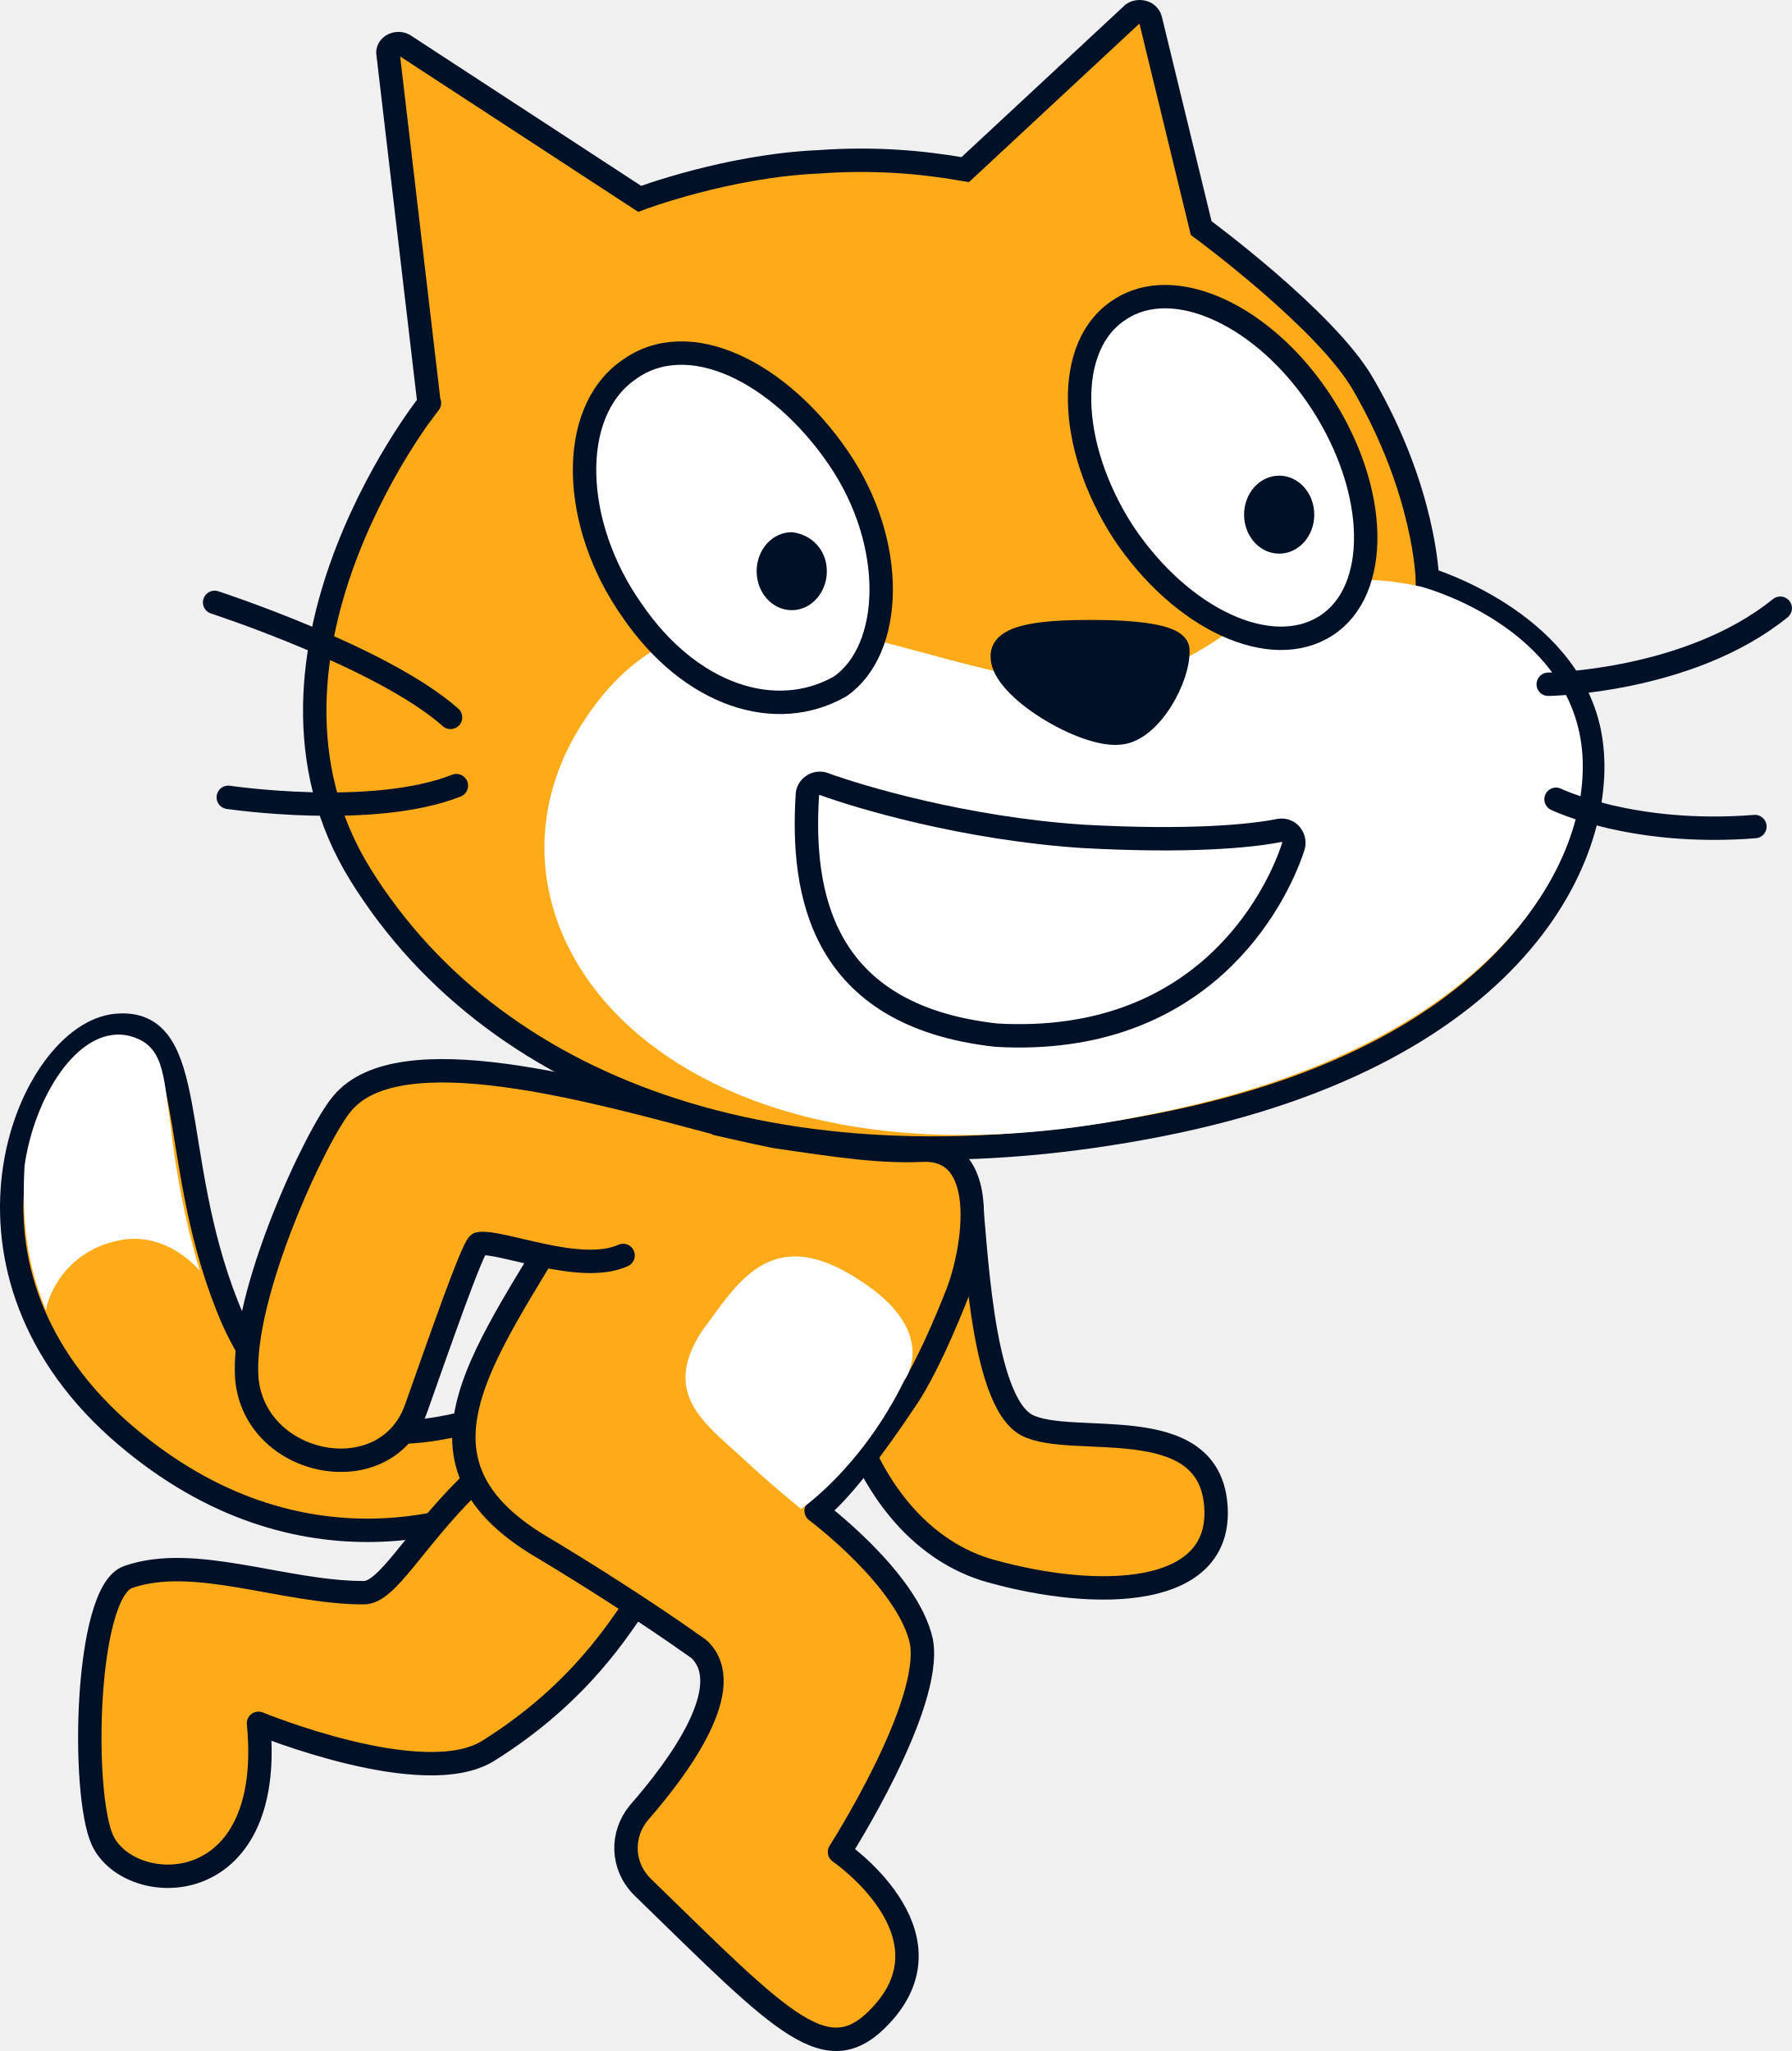
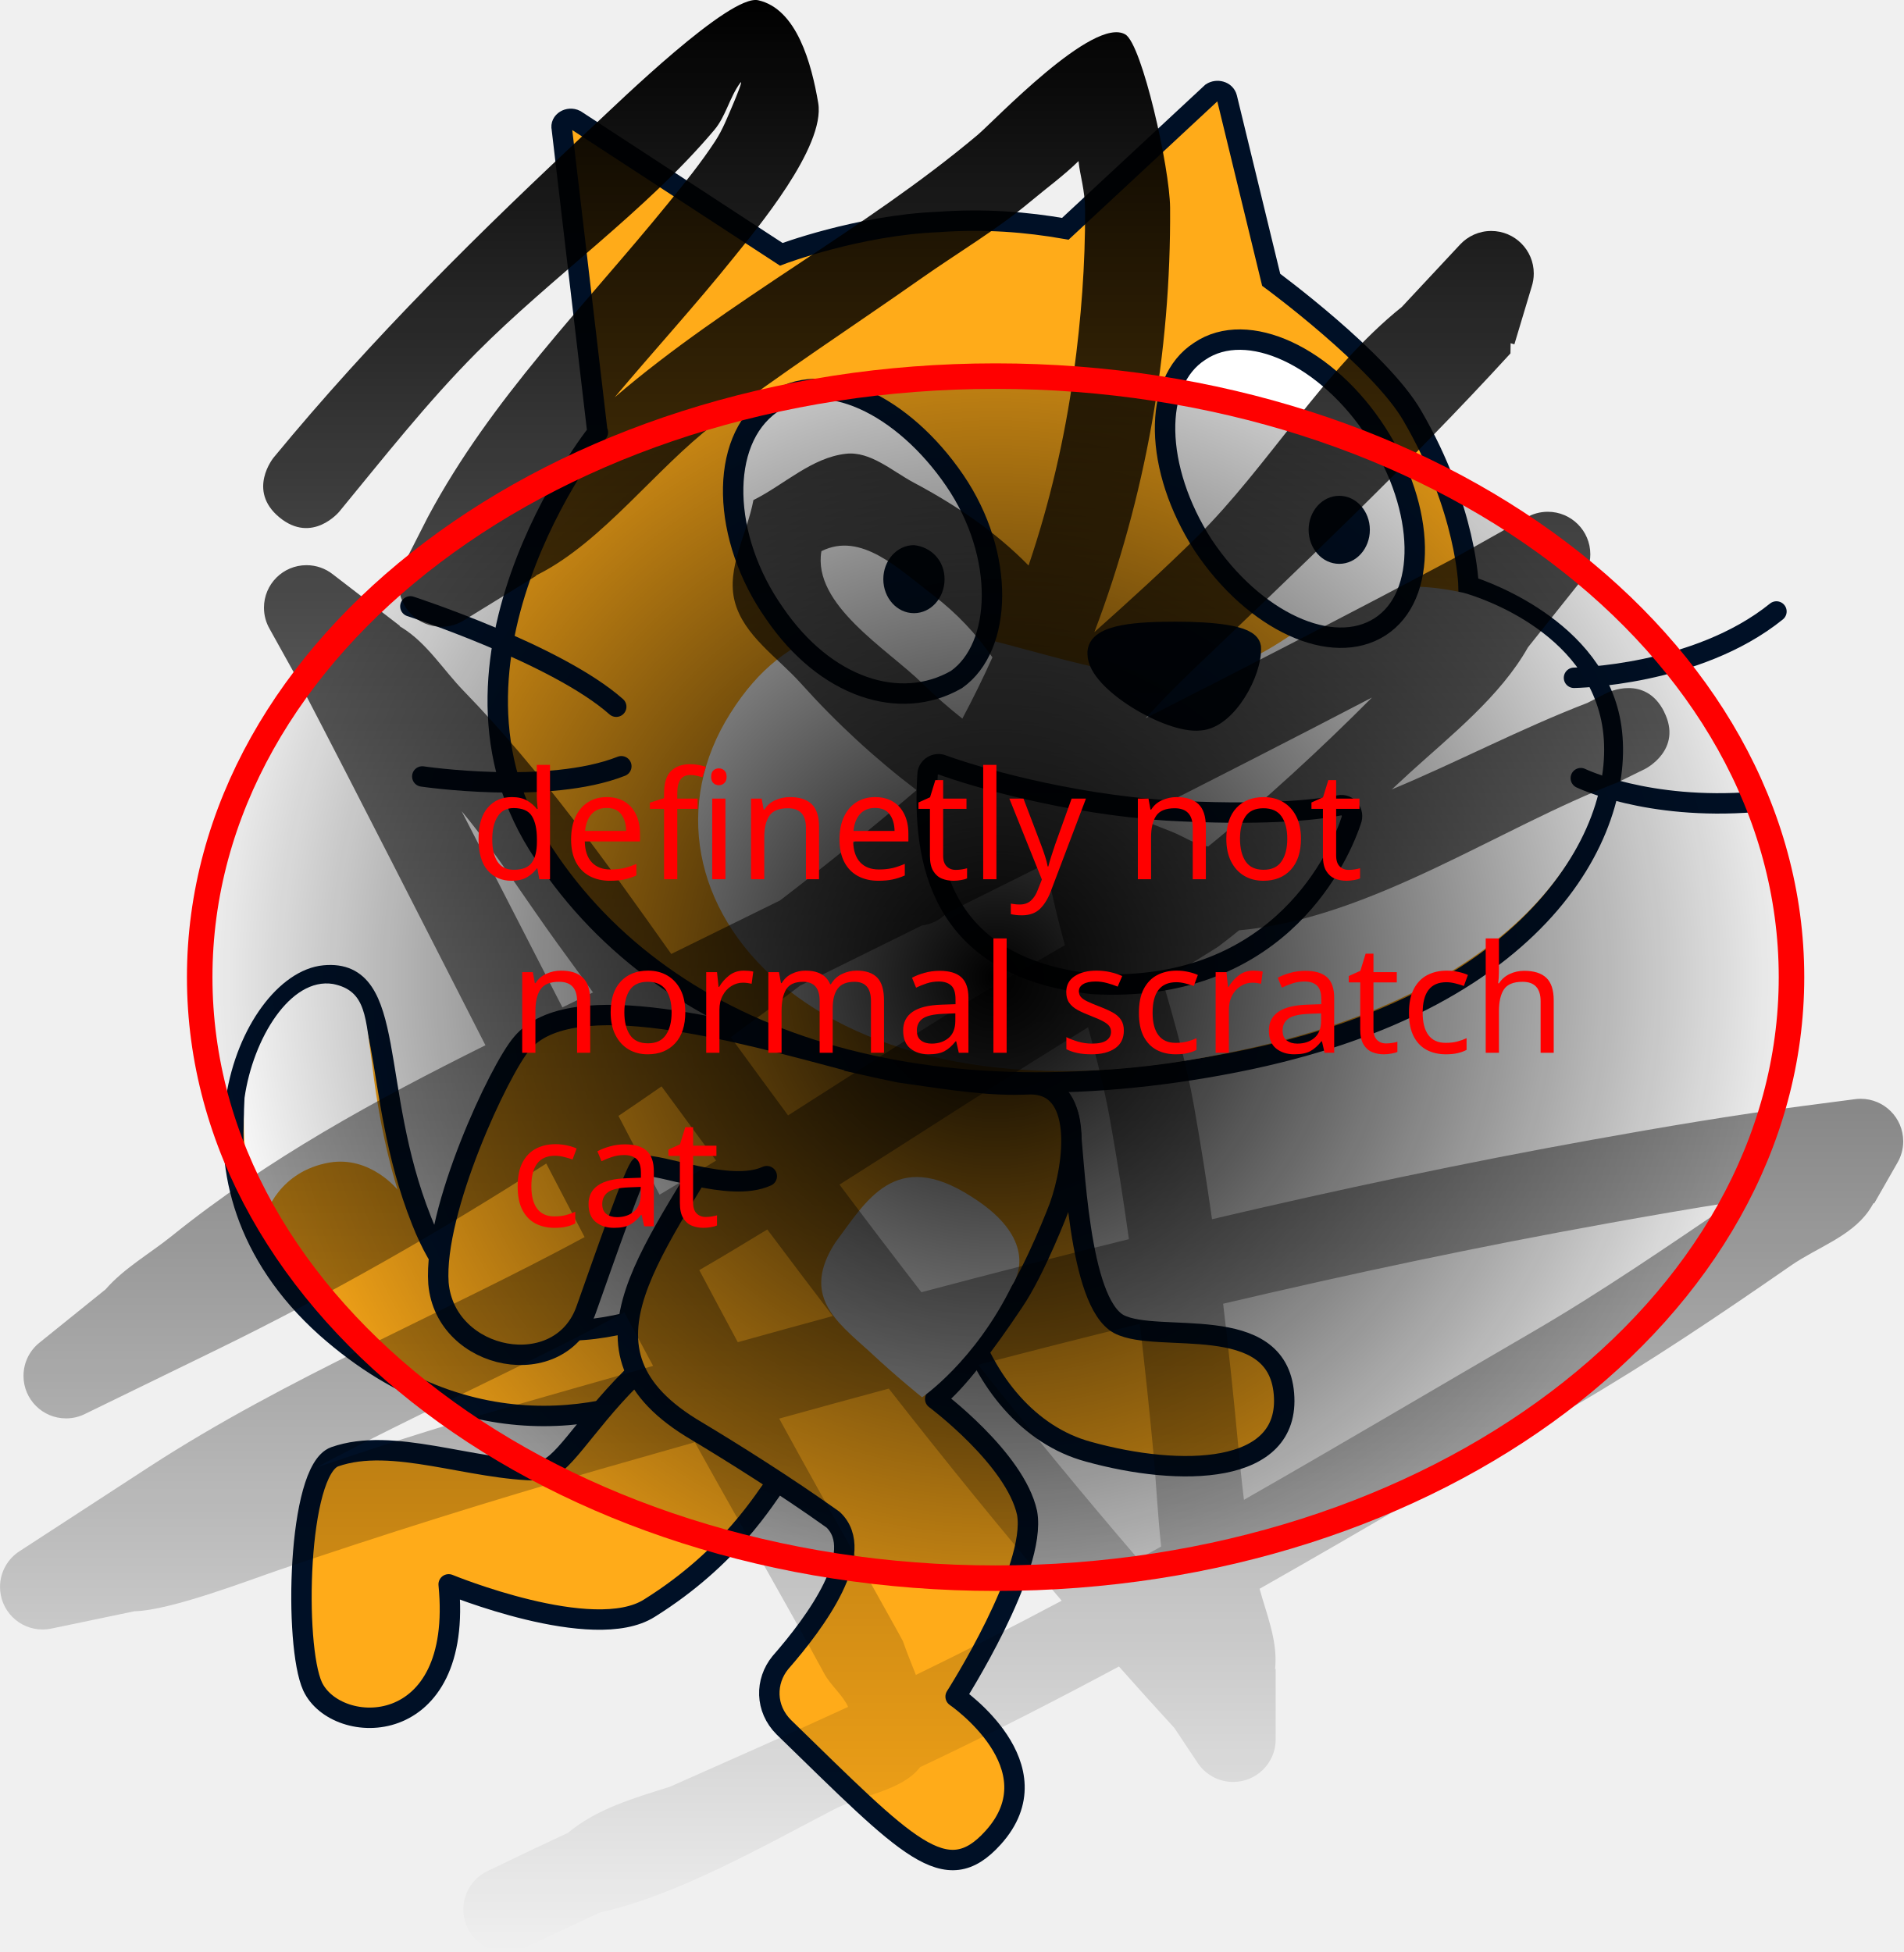
- <svg xmlns="http://www.w3.org/2000/svg" width="91.908" height="105.209" viewBox="0.592 0.3 91.908 105.209" version="1.1" xml:space="preserve">
-   <g>
-     <g id="Page-1" stroke="none" fill-rule="evenodd">
-       <g id="cotsume2">
-         <g id="costume2.1">
-           <g id="tail">
-             <path d="M 12.25 67.3 C 9.15 59.5 10.85 52.5 6.55 52.9 C 2.15 53.3 -2.95 65 6.65 73.6 C 15.55 81.5 24.65 78.6 28.25 76.5 C 31.75 74.3 29.05 73.1 28.45 72.3 C 27.85 71.5 16.65 78.6 12.25 67.3 Z " stroke="#001026" stroke-width="1.2" fill="#FFAB19" stroke-linecap="round" stroke-linejoin="round" />
-             <path d="M 7.05 53.4 C 4.55 53 2.35 56.6 1.85 60.1 C 1.65 63.7 2.25 65.8 2.95 67.5 C 3.05 66.8 3.95 64.4 6.85 63.9 C 9.25 63.5 10.85 65.5 10.85 65.5 C 10.85 65.5 9.85 62.5 9.35 58.1 C 8.95 55.4 9.05 53.8 7.05 53.4 Z " id="detail" fill="#FFFFFF" stroke-width="1" />
-           </g>
-           <path d="M 33.15 82.7 C 32.45 83.6 30.45 87.1 25.65 90.1 C 22.35 92.2 13.85 88.7 13.85 88.7 C 14.75 97.9 7.25 97.7 5.85 94.7 C 4.75 92.3 4.95 82 7.15 81.2 C 10.55 80 15.15 82 19.25 82 C 20.45 82 21.75 79.4 24.55 76.6 C 26.55 74.6 29.15 70.9 33.35 73.5 C 36.95 75.8 35.05 80 33.15 82.7 Z " id="leg" stroke="#001026" stroke-width="1.2" fill="#FFAB19" stroke-linecap="round" stroke-linejoin="round" />
-           <path d="M 50.35 61.5 C 50.65 63.7 50.85 72.1 53.25 73.4 C 55.55 74.6 62.55 72.6 62.95 77.5 C 63.35 82.3 56.85 82.4 51.45 80.9 C 44.45 79 41.25 68.3 45.25 61.7 C 46.75 59.4 50.05 59.2 50.35 61.5 Z " id="arm" stroke="#001026" stroke-width="1.2" fill="#FFAB19" stroke-linecap="round" stroke-linejoin="round" />
-           <g id="body-and-leg">
-             <path d="M 42.45 77.8 C 43.65 76.9 45.45 74.5 47.05 72.1 C 48.35 70.2 49.75 66.5 49.75 66.5 C 50.65 64 51.25 59.2 47.95 59.3 C 45.75 59.4 43.75 59.1 40.35 58.6 C 34.35 57.4 33.15 56.2 30.75 60.7 C 26.25 69 20.25 74.9 28.45 79.7 C 30.45 80.9 33.65 82.9 36.45 84.9 C 38.45 86.8 35.45 90.9 33.35 93.3 C 32.45 94.4 32.45 96 33.55 97.1 C 40.85 104.2 43.05 106.7 45.85 103.6 C 49.65 99.4 43.65 95.3 43.65 95.3 C 43.65 95.3 48.45 87.8 47.85 84.5 C 47.15 81.3 42.45 77.8 42.45 77.8 Z " id="body" stroke="#001026" stroke-width="1.2" fill="#FFAB19" stroke-linecap="round" stroke-linejoin="round" />
-             <path d="M 46.978 71.103 C 46.978 71.103 48.878 68.603 44.578 65.903 C 40.078 63.003 38.378 66.203 36.578 68.603 C 34.578 71.703 36.578 73.203 38.578 75.003 C 40.178 76.503 41.678 77.703 41.678 77.703 C 41.678 77.703 44.778 75.603 46.978 71.103 Z " id="tummy" fill="#FFFFFF" stroke-width="1" />
-           </g>
-           <path d="M 32.55 64.7 C 30.35 65.7 26.25 63.9 25.15 64.1 C 24.85 64.2 23.05 69.4 21.95 72.5 C 20.45 76.9 13.65 75.6 13.25 71 C 12.95 66.7 16.85 58.4 18.15 56.9 C 21.05 53.4 30.909 56.208 37.496 57.956 " id="arm" stroke="#001026" stroke-width="1.2" fill="#FFAB19" stroke-linecap="round" stroke-linejoin="round" />
-           <g id="head">
-             <path d="M 50.1 9 C 47.8 8.6 45.4 8.4 42.6 8.6 C 37.9 8.8 33.4 10.5 33.4 10.5 L 21.3 2.6 C 20.9 2.4 20.4 2.7 20.5 3.1 L 22.6 21 C 23.2 20.2 12 33.8 19.1 45.2 C 26.2 56.6 41.3 61.7 60.1 58 C 78.9 54.3 83.3 43.5 82.1 37.8 C 80.9 32.1 73.8 30 73.8 30 C 73.8 30 73.7 25.5 70.5 20 C 68.6 16.7 62.2 12 62.2 12 L 59.6 1.3 C 59.5 0.9 59 0.8 58.7 1 L 50.1 9 Z " stroke="#001026" stroke-width="1.2" fill="#FFAB19" />
-             <path d="M 73.5 30.4 C 73.5 30.4 80.4 32.2 81.6 37.9 C 82.8 43.6 78 53.9 59.4 57.5 C 35.2 62.5 23.7 48.1 30.4 37.5 C 37.1 26.8 48.6 35.9 57 35.3 C 64.2 34.8 65 28.5 73.5 30.4 Z " id="face" fill="#FFFFFF" stroke-width="1" />
-             <path d="M 42 41.1 C 42 40.7 42.4 40.4 42.8 40.5 C 44.7 41.2 50.1 42.8 56.1 43.2 C 61.5 43.5 64.7 43.2 66.2 42.9 C 66.7 42.8 67.1 43.3 66.9 43.8 C 66 46.5 62.2 54 51.7 53.4 C 42.6 52.4 41.7 46 42 41.1 Z " id="mouth" stroke="#001026" stroke-width="1.2" fill="#FFFFFF" stroke-linecap="round" stroke-linejoin="round" />
-             <path d="M 80 35.4 C 80 35.4 87.2 35.3 91.9 31.5 " id="whisker" stroke="#001026" stroke-width="1.2" stroke-linecap="round" stroke-linejoin="round" fill="none" />
-             <path d="M 80.4 41.3 C 80.4 41.3 84.3 43.2 90.6 42.7 " id="whisker" stroke="#001026" stroke-width="1.2" stroke-linecap="round" stroke-linejoin="round" fill="none" />
-             <path d="M 56.6 32.7 C 58.7 32.7 60.9 32.9 61 33.6 C 61.1 35 59.6 37.8 58 37.9 C 56.2 38.1 52 35.6 52 34 C 51.9 32.8 54.6 32.7 56.6 32.7 Z " id="nose" stroke="#001026" stroke-width="1.2" fill="#001026" stroke-linecap="round" stroke-linejoin="round" />
-             <path d="M 11.6 31.2 C 11.6 31.2 20.2 34 23.7 37.1 " id="whisker" stroke="#001026" stroke-width="1.2" stroke-linecap="round" stroke-linejoin="round" fill="none" />
-             <path d="M 12.3 41.2 C 12.3 41.2 19.7 42.3 24 40.6 " id="whisker" stroke="#001026" stroke-width="1.2" stroke-linecap="round" stroke-linejoin="round" fill="none" />
-             <g id="eye">
-               <path d="M 68.4 21 C 71.3 25.5 71.4 30.6 68.6 32.4 C 65.8 34.2 61.2 32.1 58.2 27.6 C 55.3 23.1 55.2 18 58 16.2 C 60.8 14.3 65.5 16.5 68.4 21 Z " id="pupil" stroke="#001026" stroke-width="1.2" fill="#FFFFFF" stroke-linecap="round" stroke-linejoin="round" />
-               <path d="M 68 26.7 C 68 27.8 67.2 28.7 66.2 28.7 C 65.2 28.7 64.4 27.8 64.4 26.7 C 64.4 25.6 65.2 24.7 66.2 24.7 C 67.2 24.7 68 25.6 68 26.7 " id="pupil" fill="#001026" stroke-width="1" />
-             </g>
-             <g id="eye">
-               <path d="M 43.6 23.8 C 46.6 28.2 46.4 33.6 43.7 35.5 C 40.4 37.4 36 36 33 31.6 C 29.9 27.2 29.7 21.5 32.8 19.3 C 35.9 17 40.6 19.4 43.6 23.8 Z " stroke="#001026" stroke-width="1.2" fill="#FFFFFF" stroke-linecap="round" stroke-linejoin="round" />
-               <path d="M 43 29.6 C 43 30.7 42.2 31.6 41.2 31.6 C 40.2 31.6 39.4 30.7 39.4 29.6 C 39.4 28.5 40.2 27.6 41.2 27.6 C 42.2 27.7 43 28.5 43 29.6 " id="pupil" fill="#001026" stroke-width="1" />
-             </g>
-           </g>
+ <svg xmlns="http://www.w3.org/2000/svg" version="1.1" width="111.876" height="114.768" viewBox="0,0,111.876,114.768">
+   <defs>
+     <linearGradient x1="237.414" y1="122.548" x2="237.414" y2="237.317" gradientUnits="userSpaceOnUse" id="color-1">
+       <stop offset="0" stop-color="#000000" />
+       <stop offset="1" stop-color="#000000" stop-opacity="0" />
+     </linearGradient>
+     <radialGradient cx="240" cy="180" r="46.785" gradientUnits="userSpaceOnUse" id="color-2">
+       <stop offset="0" stop-color="#000000" />
+       <stop offset="1" stop-color="#000000" stop-opacity="0" />
+     </radialGradient>
+   </defs>
+   <g transform="translate(-181.4764,-122.5484)">
+     <g data-paper-data="{&quot;isPaintingLayer&quot;:true}" stroke-miterlimit="10" stroke-dasharray="" stroke-dashoffset="0" style="mix-blend-mode: normal">
+       <g fill-rule="evenodd">
+         <path d="M222.45,199.3c0.6,0.8 3.3,2 -0.2,4.2c-3.6,2.1 -12.7,5 -21.6,-2.9c-9.6,-8.6 -4.5,-20.3 -0.1,-20.7c4.3,-0.4 2.6,6.6 5.7,14.4c4.4,11.3 15.6,4.2 16.2,5z" fill="#ffab19" stroke="#001026" stroke-width="1.2" stroke-linecap="round" stroke-linejoin="round" />
+         <path d="M203.35,185.1c0.5,4.4 1.5,7.4 1.5,7.4c0,0 -1.6,-2 -4,-1.6c-2.9,0.5 -3.8,2.9 -3.9,3.6c-0.7,-1.7 -1.3,-3.8 -1.1,-7.4c0.5,-3.5 2.7,-7.1 5.2,-6.7c2,0.4 1.9,2 2.3,4.7z" fill="#ffffff" stroke="none" stroke-width="1" stroke-linecap="butt" stroke-linejoin="miter" />
+       </g>
+       <path d="M227.15,209.7c-0.7,0.9 -2.7,4.4 -7.5,7.4c-3.3,2.1 -11.8,-1.4 -11.8,-1.4c0.9,9.2 -6.6,9 -8,6c-1.1,-2.4 -0.9,-12.7 1.3,-13.5c3.4,-1.2 8,0.8 12.1,0.8c1.2,0 2.5,-2.6 5.3,-5.4c2,-2 4.6,-5.7 8.8,-3.1c3.6,2.3 1.7,6.5 -0.2,9.2z" fill="#ffab19" fill-rule="evenodd" stroke="#001026" stroke-width="1.2" stroke-linecap="round" stroke-linejoin="round" />
+       <path d="M244.35,188.5c0.3,2.2 0.5,10.6 2.9,11.9c2.3,1.2 9.3,-0.8 9.7,4.1c0.4,4.8 -6.1,4.9 -11.5,3.4c-7,-1.9 -10.2,-12.6 -6.2,-19.2c1.5,-2.3 4.8,-2.5 5.1,-0.2z" fill="#ffab19" fill-rule="evenodd" stroke="#001026" stroke-width="1.2" stroke-linecap="round" stroke-linejoin="round" />
+       <g fill-rule="evenodd">
+         <path d="M241.85,211.5c0.6,3.3 -4.2,10.8 -4.2,10.8c0,0 6,4.1 2.2,8.3c-2.8,3.1 -5,0.6 -12.3,-6.5c-1.1,-1.1 -1.1,-2.7 -0.2,-3.8c2.1,-2.4 5.1,-6.5 3.1,-8.4c-2.8,-2 -6,-4 -8,-5.2c-8.2,-4.8 -2.2,-10.7 2.3,-19c2.4,-4.5 3.6,-3.3 9.6,-2.1c3.4,0.5 5.4,0.8 7.6,0.7c3.3,-0.1 2.7,4.7 1.8,7.2c0,0 -1.4,3.7 -2.7,5.6c-1.6,2.4 -3.4,4.8 -4.6,5.7c0,0 4.7,3.5 5.4,6.7z" fill="#ffab19" stroke="#001026" stroke-width="1.2" stroke-linecap="round" stroke-linejoin="round" />
+         <path d="M235.678,204.703c0,0 -1.5,-1.2 -3.1,-2.7c-2,-1.8 -4,-3.3 -2,-6.4c1.8,-2.4 3.5,-5.6 8,-2.7c4.3,2.7 2.4,5.2 2.4,5.2c-2.2,4.5 -5.3,6.6 -5.3,6.6z" fill="#ffffff" stroke="none" stroke-width="1" stroke-linecap="butt" stroke-linejoin="miter" />
+       </g>
+       <path d="M226.55,191.7c-2.2,1 -6.3,-0.8 -7.4,-0.6c-0.3,0.1 -2.1,5.3 -3.2,8.4c-1.5,4.4 -8.3,3.1 -8.7,-1.5c-0.3,-4.3 3.6,-12.6 4.9,-14.1c2.9,-3.5 12.759,-0.692 19.346,1.056" fill="#ffab19" fill-rule="evenodd" stroke="#001026" stroke-width="1.2" stroke-linecap="round" stroke-linejoin="round" />
+       <g fill-rule="evenodd">
+         <path d="M252.7,128c0.3,-0.2 0.8,-0.1 0.9,0.3l2.6,10.7c0,0 6.4,4.7 8.3,8c3.2,5.5 3.3,10 3.3,10c0,0 7.1,2.1 8.3,7.8c1.2,5.7 -3.2,16.5 -22,20.2c-18.8,3.7 -33.9,-1.4 -41,-12.8c-7.1,-11.4 4.1,-25 3.5,-24.2l-2.1,-17.9c-0.1,-0.4 0.4,-0.7 0.8,-0.5l12.1,7.9c0,0 4.5,-1.7 9.2,-1.9c2.8,-0.2 5.2,0 7.5,0.4z" fill="#ffab19" stroke="#001026" stroke-width="1.2" stroke-linecap="butt" stroke-linejoin="miter" />
+         <path d="M267.5,157.4c0,0 6.9,1.8 8.1,7.5c1.2,5.7 -3.6,16 -22.2,19.6c-24.2,5 -35.7,-9.4 -29,-20c6.7,-10.7 18.2,-1.6 26.6,-2.2c7.2,-0.5 8,-6.8 16.5,-4.9z" fill="#ffffff" stroke="none" stroke-width="1" stroke-linecap="butt" stroke-linejoin="miter" />
+         <path d="M236,168.1c0,-0.4 0.4,-0.7 0.8,-0.6c1.9,0.7 7.3,2.3 13.3,2.7c5.4,0.3 8.6,0 10.1,-0.3c0.5,-0.1 0.9,0.4 0.7,0.9c-0.9,2.7 -4.7,10.2 -15.2,9.6c-9.1,-1 -10,-7.4 -9.7,-12.3z" fill="#ffffff" stroke="#001026" stroke-width="1.2" stroke-linecap="round" stroke-linejoin="round" />
+         <path d="M285.9,158.5c-4.7,3.8 -11.9,3.9 -11.9,3.9" fill="none" stroke="#001026" stroke-width="1.2" stroke-linecap="round" stroke-linejoin="round" />
+         <path d="M284.6,169.7c-6.3,0.5 -10.2,-1.4 -10.2,-1.4" fill="none" stroke="#001026" stroke-width="1.2" stroke-linecap="round" stroke-linejoin="round" />
+         <path d="M250.6,159.7c2.1,0 4.3,0.2 4.4,0.9c0.1,1.4 -1.4,4.2 -3,4.3c-1.8,0.2 -6,-2.3 -6,-3.9c-0.1,-1.2 2.6,-1.3 4.6,-1.3z" fill="#001026" stroke="#001026" stroke-width="1.2" stroke-linecap="round" stroke-linejoin="round" />
+         <path d="M205.6,158.2c0,0 8.6,2.8 12.1,5.9" fill="none" stroke="#001026" stroke-width="1.2" stroke-linecap="round" stroke-linejoin="round" />
+         <path d="M218,167.6c-4.3,1.7 -11.7,0.6 -11.7,0.6" fill="none" stroke="#001026" stroke-width="1.2" stroke-linecap="round" stroke-linejoin="round" />
+         <g>
+           <path d="M262.4,148c2.9,4.5 3,9.6 0.2,11.4c-2.8,1.8 -7.4,-0.3 -10.4,-4.8c-2.9,-4.5 -3,-9.6 -0.2,-11.4c2.8,-1.9 7.5,0.3 10.4,4.8z" fill="#ffffff" stroke="#001026" stroke-width="1.2" stroke-linecap="round" stroke-linejoin="round" />
+           <path d="M262,153.7c0,1.1 -0.8,2 -1.8,2c-1,0 -1.8,-0.9 -1.8,-2c0,-1.1 0.8,-2 1.8,-2c1,0 1.8,0.9 1.8,2" fill="#001026" stroke="none" stroke-width="1" stroke-linecap="butt" stroke-linejoin="miter" />
+         </g>
+         <g>
+           <path d="M237.6,150.8c3,4.4 2.8,9.8 0.1,11.7c-3.3,1.9 -7.7,0.5 -10.7,-3.9c-3.1,-4.4 -3.3,-10.1 -0.2,-12.3c3.1,-2.3 7.8,0.1 10.8,4.5z" fill="#ffffff" stroke="#001026" stroke-width="1.2" stroke-linecap="round" stroke-linejoin="round" />
+           <path d="M237,156.6c0,1.1 -0.8,2 -1.8,2c-1,0 -1.8,-0.9 -1.8,-2c0,-1.1 0.8,-2 1.8,-2c1,0.1 1.8,0.9 1.8,2" fill="#001026" stroke="none" stroke-width="1" stroke-linecap="butt" stroke-linejoin="miter" />
+         </g>
+       </g>
+       <g fill-rule="nonzero" stroke-linecap="butt" stroke-linejoin="miter">
+         <path d="M279.298,164.402c1.118,2.236 -1.118,3.354 -1.118,3.354l-1.6,0.787c-6.988,2.677 -14.513,8 -22.267,8.704c-0.407,0.33 -0.818,0.652 -1.233,0.965c-0.051,0.038 -1.529,0.955 -3.254,2.022c0.699,2.427 1.393,4.861 1.823,7.274c0.397,2.228 0.752,4.473 1.073,6.725c7.392,-1.739 14.834,-3.32 22.361,-4.675c4.183,-0.753 8.259,-1.446 12.474,-1.997l2.931,-0.382c0.119,-0.017 0.24,-0.026 0.364,-0.026c1.381,0 2.5,1.119 2.5,2.5c0,0.467 -0.128,0.904 -0.351,1.278l-1.357,2.375l-0.037,-0.021c-0.089,0.163 -0.187,0.322 -0.296,0.476c-1.073,1.511 -3.029,2.136 -4.553,3.192c-4.182,2.898 -8.332,5.7 -12.73,8.258c-6.149,3.577 -12.296,7.226 -18.511,10.75c0.406,1.477 1.015,2.938 0.932,4.453c-0.005,0.089 -0.011,0.178 -0.019,0.267h0.033v4.137c0,1.381 -1.119,2.5 -2.5,2.5c-0.882,0 -1.658,-0.457 -2.103,-1.147l-1.346,-2.022c-1.1,-1.197 -2.188,-2.403 -3.264,-3.619c-3.566,1.913 -7.164,3.758 -10.806,5.499c-0.295,0.141 -0.59,0.281 -0.886,0.421c-1.056,1.39 -3.431,1.638 -5.061,2.485c-4.072,2.116 -9.257,5.073 -13.76,6.061l-4.419,2.062c-0.333,0.164 -0.708,0.257 -1.105,0.257c-1.381,0 -2.5,-1.119 -2.5,-2.5c0,-1.013 0.602,-1.884 1.467,-2.277l2.671,-1.283l0.001,0.003l0.005,-0.006c0.667,-0.316 1.335,-0.628 2.004,-0.938c1.683,-1.416 3.859,-2.039 6.007,-2.718c3.492,-1.554 6.993,-3.089 10.462,-4.69c-0.282,-0.654 -1.043,-1.295 -1.39,-1.936c-2.319,-4.282 -4.772,-8.498 -7.137,-12.755c-0.161,-0.29 -0.322,-0.58 -0.482,-0.87c-1.856,0.525 -3.712,1.054 -5.57,1.588c-6.387,1.834 -12.669,3.809 -18.96,5.95c-1.633,0.556 -6.266,2.348 -8.409,2.399l-4.843,1.009c-0.18,0.041 -0.368,0.063 -0.561,0.063c-1.381,0 -2.5,-1.119 -2.5,-2.5c0,-0.892 0.467,-1.675 1.171,-2.118c1.397,-0.909 6.196,-4.031 7.593,-4.94c8.14,-5.29 17.09,-8.912 25.599,-13.512c-0.755,-1.44 -1.506,-2.882 -2.254,-4.326c-6.233,4.004 -12.68,7.683 -19.375,10.951c-1.498,0.73 -2.996,1.461 -4.494,2.191l-3.218,1.568c-0.342,0.176 -0.73,0.275 -1.142,0.275c-1.381,0 -2.5,-1.119 -2.5,-2.5c0,-0.794 0.37,-1.502 0.948,-1.96l3.875,-3.125c1.094,-1.257 2.594,-2.093 3.892,-3.139c5.684,-4.579 11.982,-7.996 18.438,-11.215c-3.655,-7.145 -7.276,-14.308 -10.991,-21.43l-1.69,-3.042c-0.214,-0.369 -0.337,-0.797 -0.337,-1.254c0,-1.381 1.119,-2.5 2.5,-2.5c0.582,0 1.118,0.199 1.543,0.533l3.945,3.034l-0.016,0.02c0.052,0.031 0.103,0.063 0.155,0.095c1.465,0.915 2.41,2.474 3.613,3.713c4.579,4.718 8.395,10.094 12.201,15.464c2.132,-1.048 4.263,-2.096 6.393,-3.146c2.74,-2.103 5.419,-4.268 8.029,-6.486c-2.44,-1.857 -4.706,-3.943 -6.805,-6.281c-1.378,-1.535 -3.369,-2.818 -3.886,-4.815c-0.506,-1.955 0.733,-3.972 1.099,-5.958c1.816,-0.908 3.429,-2.505 5.448,-2.724c1.436,-0.156 2.711,1.022 3.986,1.701c2.517,1.341 4.827,2.914 6.74,4.87c1.238,-3.659 2.124,-7.44 2.657,-11.328c0.434,-3.165 0.678,-6.366 0.666,-9.561c-0.005,-1.233 -0.31,-2.065 -0.386,-2.89c-0.86,0.847 -1.859,1.571 -2.785,2.346c-2.026,1.697 -4.32,3.047 -6.482,4.568c-4.043,2.845 -8.242,5.563 -12.171,8.562c-3.385,2.584 -6.521,6.881 -10.283,8.803c-0.058,0.03 -0.117,0.059 -0.176,0.088l0.013,0.021l-4.225,2.6c-0.388,0.248 -0.849,0.392 -1.344,0.392c-1.381,0 -2.5,-1.119 -2.5,-2.5c0,-0.426 0.107,-0.827 0.294,-1.178l1.417,-2.784l0.007,0.004l0.004,-0.025c3.747,-6.989 9.128,-12.287 14.104,-18.409c0.964,-1.186 1.929,-2.376 2.766,-3.655c0.444,-0.678 0.74,-1.444 1.059,-2.189c0.168,-0.392 0.648,-1.563 0.398,-1.217c-0.613,0.844 -0.833,1.947 -1.506,2.744c-4.037,4.787 -9.55,8.637 -13.97,13.085c-2.917,2.935 -5.447,6.164 -8.073,9.353c0,0 -1.589,1.93 -3.519,0.341c-1.93,-1.589 -0.341,-3.519 -0.341,-3.519c5.818,-7.064 12.146,-13.308 18.842,-19.546c1.432,-1.334 7.975,-7.711 9.639,-7.341c2.274,0.505 3.138,3.736 3.529,6.033c0.442,2.593 -3.685,7.495 -4.933,9.052c-2.294,2.86 -4.727,5.516 -7.03,8.261c0.013,-0.011 0.026,-0.022 0.038,-0.033c6.662,-5.704 14.609,-9.768 21.3,-15.398c0.969,-0.815 6.825,-7.016 8.684,-5.901c0.976,0.586 2.609,7.836 2.626,10.183c0.059,8.518 -1.445,17.024 -4.45,24.954c2.051,-1.832 4.09,-3.68 6.033,-5.604c4.19,-4.148 7.443,-9.832 12.035,-13.511c0.008,-0.006 0.015,-0.012 0.023,-0.018l-0.003,-0.003l3.407,-3.65c0.457,-0.492 1.109,-0.8 1.833,-0.8c1.381,0 2.5,1.119 2.5,2.5c0,0.27 -0.043,0.53 -0.122,0.774l-1.018,3.392l-0.22,-0.066l-0.01,0.599c-6.039,6.608 -12.506,12.708 -18.97,18.897c-0.823,0.788 -1.648,1.654 -2.481,2.552c6.052,-3.07 12.082,-6.186 18.08,-9.376l4.3,-2.419c0.371,-0.218 0.803,-0.343 1.265,-0.343c1.381,0 2.5,1.119 2.5,2.5c0,0.597 -0.209,1.145 -0.558,1.575l-3.106,3.893c-1.625,2.888 -4.555,5.201 -6.936,7.368c-0.357,0.325 -0.713,0.655 -1.068,0.988c3.885,-1.62 7.528,-3.555 11.498,-5.087l1.158,-0.592c0,0 2.236,-1.118 3.354,1.118zM252.498,172.318c3.291,-2.67 6.623,-5.736 9.625,-8.758c-4.584,2.389 -9.185,4.743 -13.798,7.073c0.669,0.281 1.341,0.551 2.015,0.812c0.72,0.279 1.403,0.779 2.159,0.872zM238.046,164.799c0.631,-1.184 1.219,-2.384 1.767,-3.6c-0.94,-1.364 -2.087,-2.59 -3.457,-3.637c-2.058,-1.572 -4.266,-3.773 -6.595,-2.608c-0.541,3.147 3.873,5.75 5.925,7.767c0.75,0.737 1.539,1.429 2.36,2.078zM245.435,182.948c-0.602,0.372 -1.001,0.618 -1.053,0.65c-4.532,2.8 -9.024,5.738 -13.558,8.599c1.59,2.121 3.194,4.231 4.814,6.328c4.058,-1.076 8.122,-2.12 12.199,-3.119c-0.329,-2.352 -0.696,-4.696 -1.111,-7.022c-0.323,-1.812 -0.788,-3.626 -1.291,-5.437zM248.478,200.381c-3.173,0.779 -6.339,1.585 -9.501,2.413c3.063,3.868 6.193,7.683 9.411,11.428c0.449,-0.247 0.897,-0.495 1.344,-0.745c-0.214,-1.94 -0.298,-3.86 -0.45,-5.47c-0.239,-2.536 -0.503,-5.082 -0.805,-7.626zM219.867,202.857c-0.567,-1.049 -1.131,-2.1 -1.691,-3.152c-5.963,3.216 -12.154,5.942 -18.114,9.127c3.48,-1.172 6.962,-2.306 10.502,-3.323c3.104,-0.892 6.204,-1.777 9.303,-2.652zM244.072,178.121c-0.39,-1.434 -0.746,-2.864 -1.017,-4.289c-0.18,-0.092 -0.36,-0.185 -0.539,-0.279c-1.795,0.898 -3.591,1.792 -5.389,2.685l-0.013,0.013c0,0 0,0 0,0c-0.382,0.382 -0.886,0.641 -1.449,0.712c-2.381,1.18 -4.763,2.356 -7.147,3.53c-1.353,1.026 -2.715,2.038 -4.087,3.036c1.118,1.537 2.241,3.071 3.37,4.6c3.238,-2.061 6.457,-4.152 9.701,-6.157c2.116,-1.307 4.363,-2.554 6.572,-3.852zM253.375,199.203c0.336,2.781 0.628,5.566 0.886,8.337c0.099,1.064 0.207,2.129 0.338,3.191c5.673,-3.241 11.293,-6.574 16.915,-9.843c4.096,-2.381 7.922,-5.021 11.838,-7.669c-2.457,0.386 -4.899,0.812 -7.383,1.259c-7.609,1.37 -15.126,2.965 -22.594,4.724zM235.315,221.025c2.883,-1.396 5.737,-2.856 8.57,-4.363c-3.487,-4.08 -6.862,-8.246 -10.163,-12.471c-2.148,0.579 -4.295,1.168 -6.442,1.764c0.767,1.403 1.54,2.803 2.319,4.2c0.179,0.32 4.917,8.777 4.957,8.895c0.217,0.639 0.495,1.302 0.758,1.974zM208.612,170.242c1.977,3.845 3.947,7.693 5.924,11.536c0.599,-0.293 1.199,-0.586 1.799,-0.88c-0.687,-0.944 -1.373,-1.889 -2.06,-2.834c-1.892,-2.604 -3.603,-5.349 -5.663,-7.822zM226.581,194.836c-1.326,0.81 -2.658,1.609 -3.998,2.389c0.75,1.414 1.503,2.827 2.262,4.237c1.861,-0.517 3.722,-1.03 5.583,-1.536c-1.291,-1.69 -2.573,-3.387 -3.847,-5.09zM220.246,192.79c1.113,-0.656 2.221,-1.326 3.324,-2.006c-1.072,-1.451 -2.14,-2.905 -3.206,-4.362c-0.84,0.584 -1.684,1.163 -2.532,1.736c0.802,1.545 1.606,3.089 2.414,4.632z" fill="url(#color-1)" stroke="none" stroke-width="0.5" />
+         <g>
+           <path d="M286.785,180c0,19.517 -20.947,35.338 -46.785,35.338c-25.839,0 -46.785,-15.821 -46.785,-35.338c0,-19.517 20.947,-35.338 46.785,-35.338c25.839,0 46.785,15.821 46.785,35.338z" fill="url(#color-2)" stroke="#ff0000" stroke-width="1.5" />
+           <text transform="translate(209.1201,174.2432) scale(0.2211,0.2211)" font-size="40" xml:space="preserve" fill="#ff0000" fill-rule="nonzero" stroke="none" stroke-width="1" stroke-linecap="butt" stroke-linejoin="miter" stroke-miterlimit="10" stroke-dasharray="" stroke-dashoffset="0" font-family="Sans Serif" font-weight="normal" text-anchor="start" style="mix-blend-mode: normal">
+             <tspan x="0" dy="0">definetly not</tspan>
+             <tspan x="0" dy="46.15px"> normal scratch</tspan>
+             <tspan x="0" dy="46.15px"> cat</tspan>
+           </text>
        </g>
      </g>
    </g>
  </g>
</svg>
